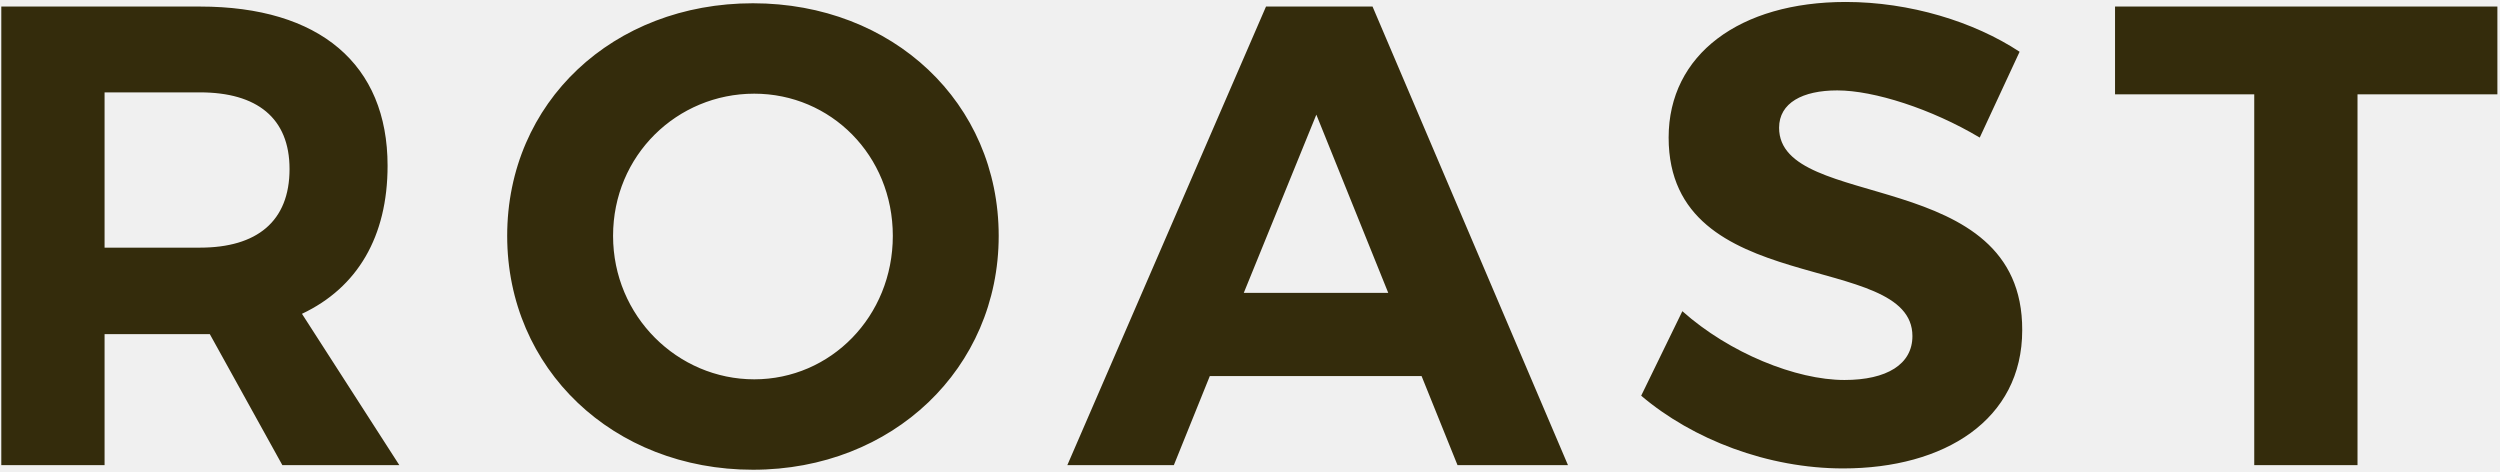
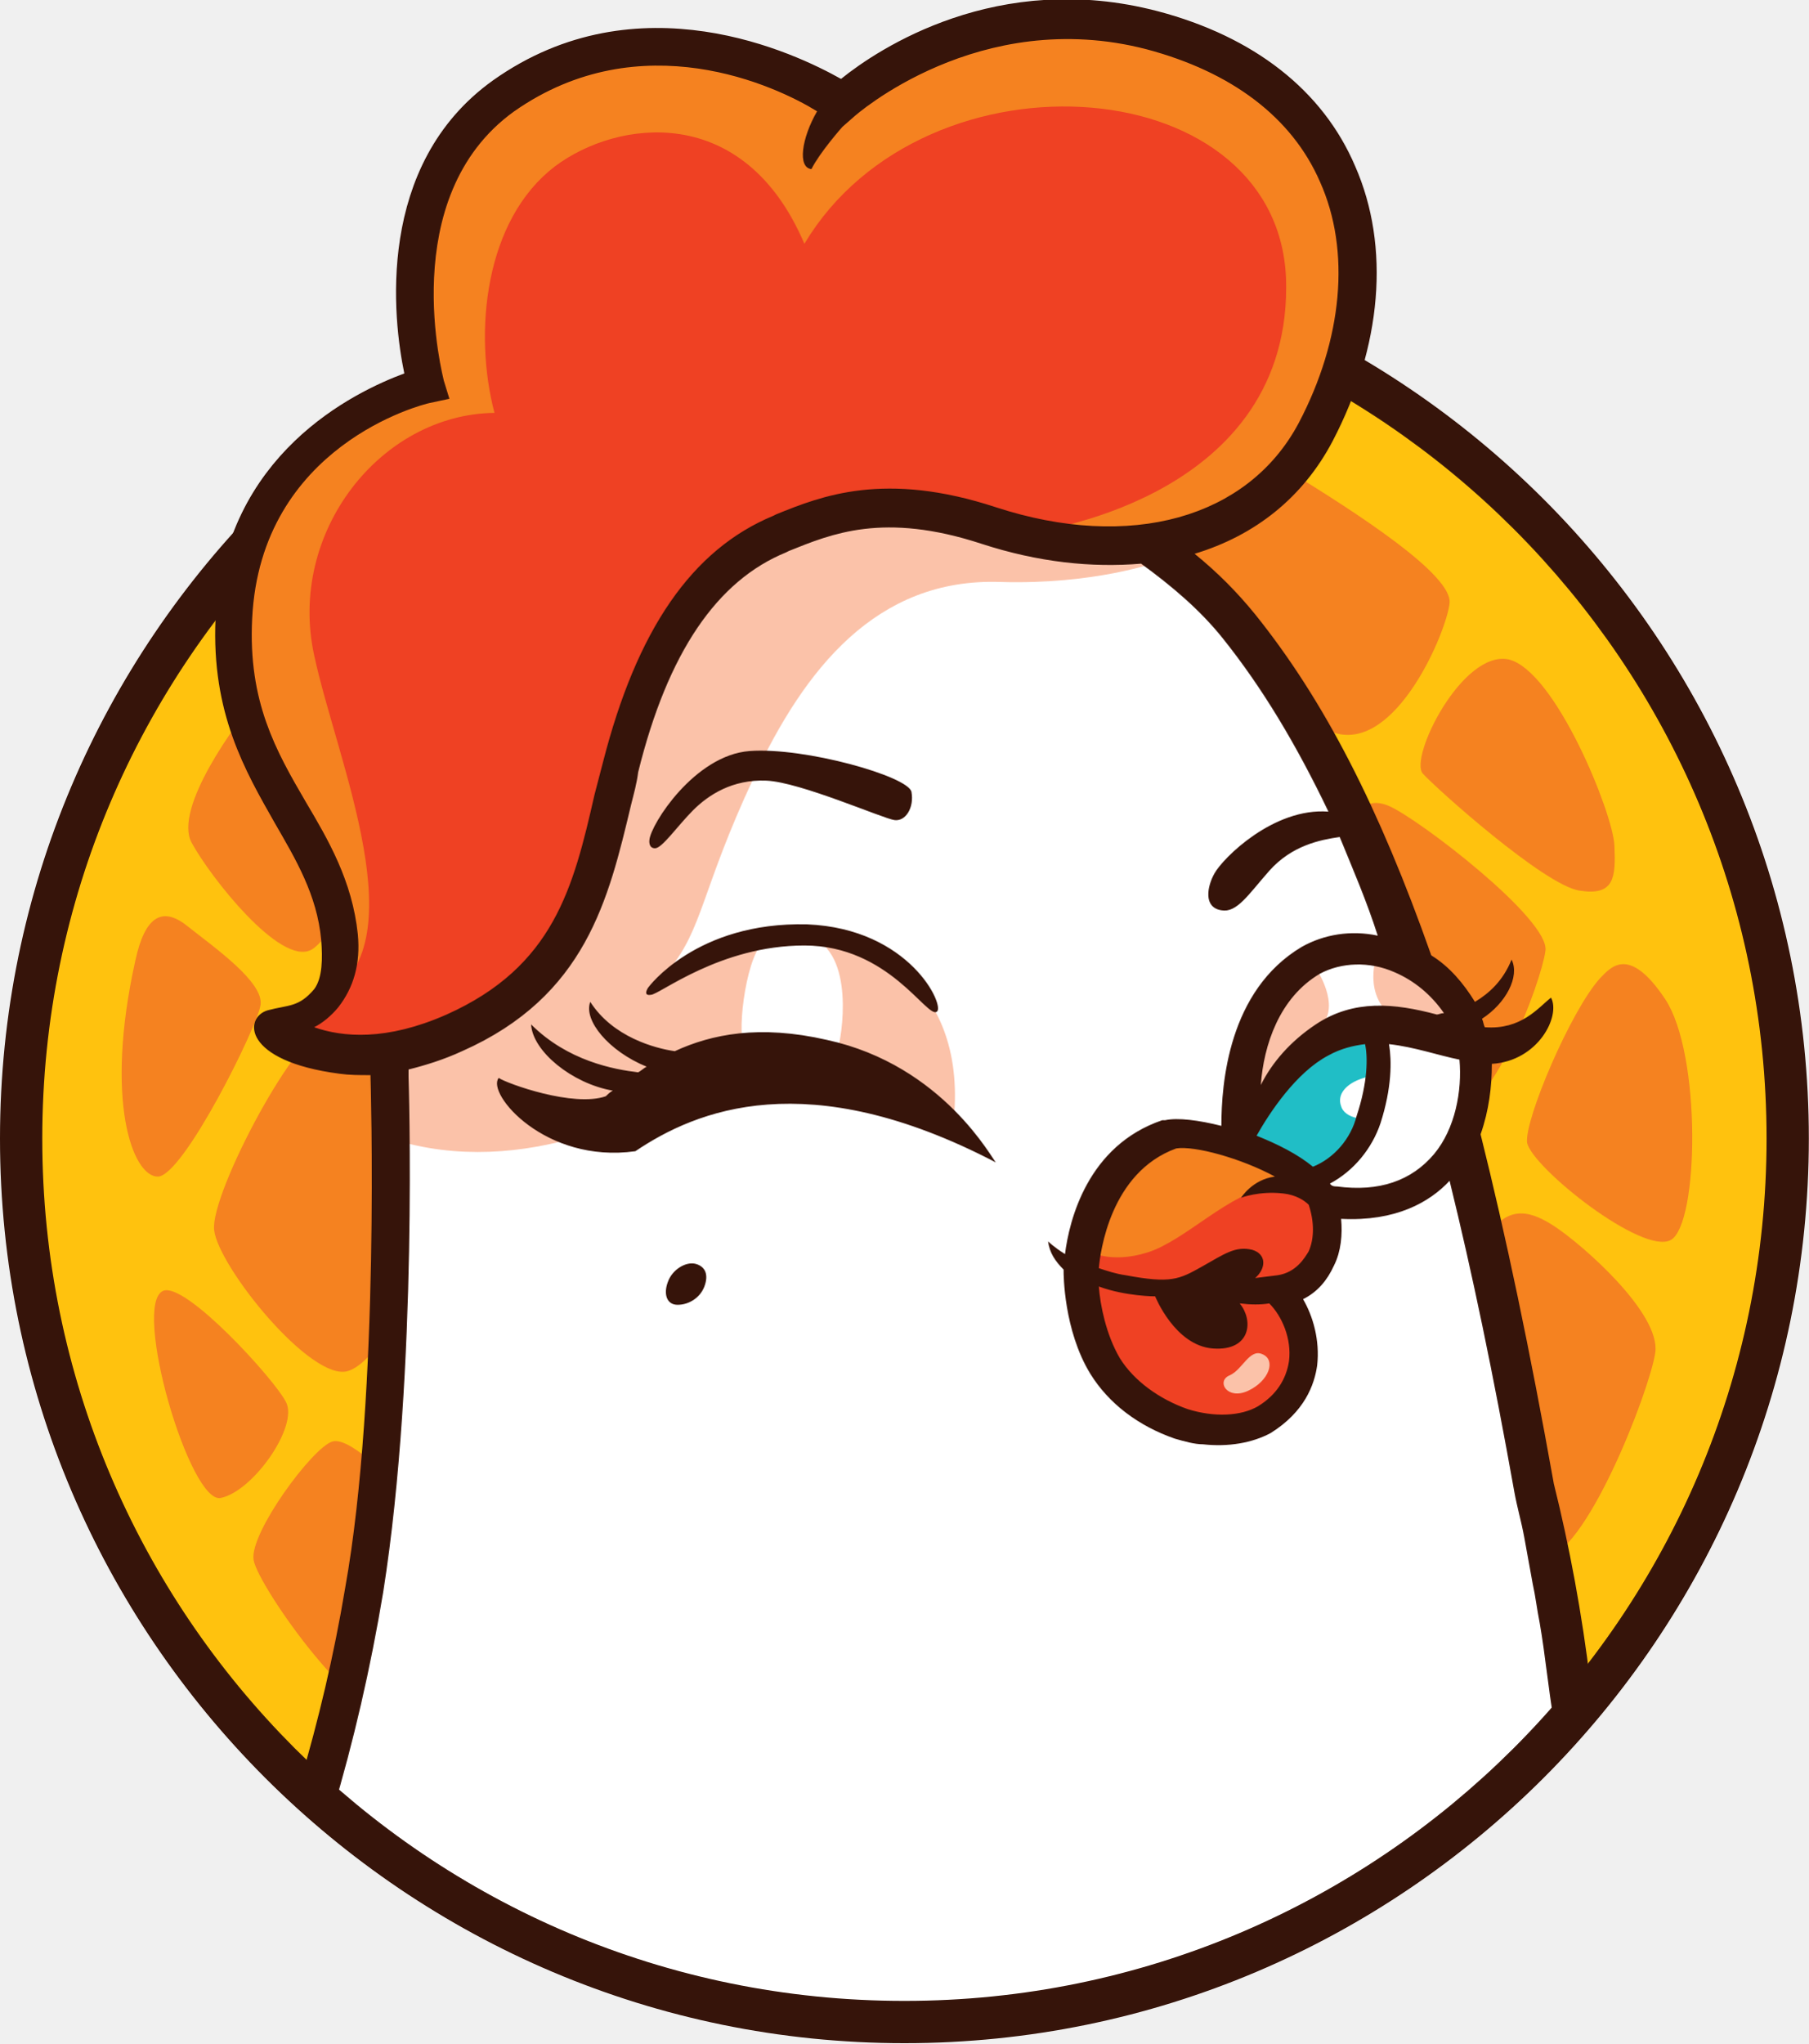
- <svg xmlns="http://www.w3.org/2000/svg" width="159px" height="30px" viewBox="0 0 159 30" version="1.1">
-   <defs />
-   <g id="00.00-Home" stroke="none" stroke-width="1" fill="none" fill-rule="evenodd">
-     <g transform="translate(-640, -23)" fill="#342C0C" id="Header">
-       <g>
-         <g id="roast" transform="translate(640, 23)">
-           <path d="M17.958,29.583 L13.344,21.25 L6.651,21.25 L6.651,29.583 L0.083,29.583 L0.083,0.417 L12.72,0.417 C20.327,0.417 24.65,4.083 24.65,10.542 C24.65,15.042 22.738,18.292 19.205,19.958 L25.398,29.583 L17.958,29.583 Z M6.651,15.75 L12.72,15.75 C16.336,15.75 18.415,14.083 18.415,10.75 C18.415,7.5 16.336,5.875 12.72,5.875 L6.651,5.875 L6.651,15.75 Z M47.887,0.208 C56.783,0.208 63.517,6.542 63.517,15 C63.517,23.417 56.783,29.875 47.887,29.875 C38.991,29.875 32.257,23.458 32.257,15 C32.257,6.5 38.991,0.208 47.887,0.208 Z M47.97,5.958 C43.065,5.958 38.991,9.875 38.991,15 C38.991,20.125 43.107,24.125 47.97,24.125 C52.834,24.125 56.783,20.125 56.783,15 C56.783,9.875 52.834,5.958 47.97,5.958 Z M90.412,23.917 L76.944,23.917 L74.657,29.583 L67.882,29.583 L80.518,0.417 L87.294,0.417 L99.723,29.583 L92.698,29.583 L90.412,23.917 Z M88.292,18.625 L83.719,7.292 L79.105,18.625 L88.292,18.625 Z M117.39,0.125 C121.464,0.125 125.537,1.375 128.447,3.292 L125.911,8.75 C122.835,6.917 119.177,5.75 116.849,5.75 C114.646,5.75 113.15,6.542 113.15,8.125 C113.15,13.5 128.655,10.5 128.613,21 C128.613,26.708 123.667,29.792 117.224,29.792 C112.443,29.792 107.663,27.958 104.379,25.167 L106.998,19.792 C109.991,22.458 114.231,24.167 117.307,24.167 C120.009,24.167 121.63,23.167 121.63,21.375 C121.63,15.875 106.125,19.083 106.125,8.75 C106.125,3.458 110.656,0.125 117.39,0.125 Z M158.834,6 L149.938,6 L149.938,29.583 L143.37,29.583 L143.37,6 L134.516,6 L134.516,0.417 L158.834,0.417 L158.834,6 Z" />
-         </g>
-       </g>
+ <svg xmlns="http://www.w3.org/2000/svg" version="1.1" id="logo" x="0px" y="0px" viewBox="0 0 128.4 145" enable-background="new 0 0 128.4 145" xml:space="preserve">
+   <g id="XMLID_2_">
+     <circle id="XMLID_2209_" fill="#FFC20E" cx="64.2" cy="80.8" r="62.7" />
+     <g id="XMLID_2198_">
+       <path id="XMLID_2208_" fill="#F58220" d="M18.4,49.4c-1.7,1.9-6.1,8-4.8,10.4c1.3,2.4,6.3,8.8,8.5,7.6c2.2-1.2,7.4-12.7,6.1-15.1    C26.9,50,20.5,46.9,18.4,49.4z" />
+       <path id="XMLID_2207_" fill="#F58220" d="M9.6,68.2c0.7-3.3,2-3.9,3.8-2.4c1.9,1.5,5.3,3.9,5.1,5.5c-0.2,1.5-5.5,12.2-7.3,12.2    S7.4,78.1,9.6,68.2z" />
+       <path id="XMLID_2206_" fill="#F58220" d="M23.2,73.1c-1.9-0.4-8.3,11.6-8,14.2c0.3,2.6,6.9,10.8,9.5,10c3.8-1.2,9.1-16.4,7.7-19.5    C30.9,74.8,23.2,73.1,23.2,73.1z" />
+       <path id="XMLID_2205_" fill="#F58220" d="M11.6,91.6c-2.3,0.9,1.9,15.3,4.1,14.7c2.3-0.5,5.5-5.1,4.6-6.8    C19.5,97.9,13.2,91,11.6,91.6z" />
+       <path id="XMLID_2204_" fill="#F58220" d="M28.6,105.9c0,0-3.6-4-5-3.6c-1.4,0.4-5.9,6.5-5.6,8.4c0.3,1.9,7.9,12.6,9.9,10.5    S32.8,108.9,28.6,105.9z" />
+       <path id="XMLID_2203_" fill="#F58220" d="M91.1,33.2c5.4,3.3,12,7.6,11.8,9.6c-0.2,2-3.8,10.6-8.2,9.2C90.3,50.5,79.8,44.2,80,41    C80.2,37.9,84.9,29.5,91.1,33.2z" />
+       <path id="XMLID_2202_" fill="#F58220" d="M107.1,46.8c3.3,0.8,7.4,10.9,7.5,13.2c0.1,2.3,0,3.6-2.5,3.2S102,56,101,54.9    C100,53.8,103.8,46.1,107.1,46.8z" />
+       <path id="XMLID_2201_" fill="#F58220" d="M96.1,58.5c0,0,0.4-2.2,2.5-1.3s11.5,8.1,11.1,10.3c-0.3,2.2-3.8,11.7-7,11.8    C99.6,79.4,92.9,72,92,68S96.1,58.5,96.1,58.5z" />
+       <path id="XMLID_2200_" fill="#F58220" d="M113.6,69.4c0.7-0.7,2-2.4,4.6,1.5c2.6,3.9,2.4,16,0.4,17.1s-9.8-5.1-10.2-6.9    C108.2,79.5,111.5,71.7,113.6,69.4z" />
+       <path id="XMLID_2199_" fill="#F58220" d="M105.4,87.9c1.5-2.2,2.9-2.2,4.9-0.9s7.6,6.2,7.2,9c-0.4,2.7-5,14.6-8,14.6    s-9.3-5.2-9.3-9.5S105.4,87.9,105.4,87.9z" />
    </g>
+     <path id="XMLID_2139_" fill="#FFFFFF" d="M109,105.5c-1.7-9.5-3.4-17.6-5.2-24.7c1.1-2.4,1.2-5.3,0.7-7.3c-0.7-2.4-2.3-4.2-4.2-5.2   C96.7,58,92.8,50.5,88,44.5c-9.3-11.6-29.8-16.7-44.5-10.6C28.8,40,28.1,62.6,27.7,76.3c0,0,0.2,21.1-1.8,36.5   c-0.6,4.7-1.8,9.8-3.3,14.8c11.1,9.9,25.7,15.9,41.7,15.9c19,0,36-8.5,47.5-21.8C111.1,115.8,110.1,110.4,109,105.5z" />
+     <g id="XMLID_2177_" opacity="0.42">
+       <path id="XMLID_2178_" fill="#36140A" d="M97.5,73.5c0,0,0.7,2.4-0.3,6c-0.9,3.3-4.3,5.2-6.9,4.1s-1.5-5.2,0.4-7.2    C92.5,74.5,94.9,73.7,97.5,73.5z" />
+     </g>
+     <path id="XMLID_2176_" fill="#20BEC6" d="M97.5,73.3c1.8,2.4-0.3,10.2-5.2,10.7c-3.9,0.3-3.9-2.7-3.6-4   C89.3,76.9,93,73.5,97.5,73.3z" />
+     <path id="XMLID_2129_" fill="#FBC2A9" d="M43.5,33.9C28.8,40,28.1,62.6,27.7,76.3c0,0,0,1.7,0,4.5c9.7,3.1,18.6-2.2,22.2-3.7   c4-1.6,13.8,1.4,17.8,2.4c1-10.2-6.8-13.3-10.2-13c3.2,1.1,2.3,7.1,1.9,8.2c-0.5,1.1-6.1,0.3-6.6-0.6c-0.5-0.9,0.2-6.7,1.6-7.4   c-0.3,0-4,0.9-6.9,2.1c2.4-2.9,2.3-5.7,6-13.6C57.1,47.5,62.2,41,71,41.3c6.7,0.2,11.1-1.4,11.1-1.4s0-0.3,0-0.9   C71.7,31.4,55.7,28.8,43.5,33.9z M97.7,67.9c0,0-1.2,3.4,2.1,4.8c3.3,1.4,4.8,1,4.8,1S104.1,68.8,97.7,67.9z M88.6,78.4   c0.4-1.4,3.8-4.1,5.2-5.6s-0.4-4.1-0.4-4.1C90.2,70.4,87.9,75.1,88.6,78.4z" />
+     <path id="XMLID_2152_" fill="#FFFFFF" d="M96.8,76.5c-1.3,0.4-1.9,1.2-1.6,2c0.2,0.8,1.8,1.4,3.4,0.2C100,77.5,98.4,76,96.8,76.5z" />
+     <path id="XMLID_2151_" fill="#F58220" d="M76.8,90.2c0,0,0.4-7.8,6.4-9.8c2.1-0.4,8.8,1.8,10.4,4.5c1.6,2.6,0.3,6.3-2.8,6.7   c1.7,1.6,3.4,6.3-1,9.2c-3,2-8.9-0.2-11.3-3.8C76.7,94.2,76.8,90.2,76.8,90.2z" />
+     <g id="XMLID_2149_">
+       <path id="XMLID_2150_" fill="#EF4123" d="M93.8,86.9c0-0.9-0.8-2.8-3.6-2.6c-2.8,0.2-6.1,3.8-8.8,4.6c-2.6,0.8-4.1-0.1-4.1-0.1    s-1.3,8.1,4.8,11c6.1,3,9.2,0.1,10-2.6S91,91.6,91,91.6S93.9,90.7,93.8,86.9z" />
+     </g>
+     <path id="XMLID_2144_" fill="#FBC2A9" d="M89.6,96.1c-0.9-0.4-1.4,1.1-2.3,1.5c-1,0.4-0.2,1.8,1.3,1.1S90.6,96.5,89.6,96.1z" />
+     <g id="XMLID_2134_">
+       <path id="XMLID_2135_" fill="#36140A" d="M64.2,145C28.8,145,0,116.2,0,80.8s28.8-64.2,64.2-64.2c35.4,0,64.2,28.8,64.2,64.2    S99.6,145,64.2,145z M64.2,19.6C30.5,19.6,3,47,3,80.8s27.4,61.2,61.2,61.2c33.7,0,61.2-27.4,61.2-61.2S97.9,19.6,64.2,19.6z" />
+     </g>
+     <path id="XMLID_2133_" fill="#EF4123" d="M55.4,37.9c3.1-1.3,7.2-3.1,14.9-0.6c10,3.3,19.2,0.7,23.1-6.7C99.3,19.5,97,6.1,81.8,2.2   C69-1.2,59.7,7.3,59.7,7.3s-12.5-8.6-24-0.5c-9.4,6.7-5.5,20.6-5.5,20.6s-13,3.1-13.6,16.6c-0.5,11.1,6.7,14.4,7.5,22.6   c0.6,5.7-5,6.2-5,6.2s4.7,4.5,13.2,0.7c9.2-4.1,10-11.6,11.8-18.8C46,47.2,49.1,40.5,55.4,37.9z" />
+     <path id="XMLID_2132_" fill="#F58220" d="M81.8,2.2C69-1.2,59.7,7.3,59.7,7.3s-12.5-8.6-24-0.5c-9.4,6.7-5.5,20.6-5.5,20.6   s-13,3.1-13.6,16.6c-0.5,11.1,6.7,14.4,7.5,22.6c0.2,2-0.3,3.3-1.1,4.2c6.8-3.6,0.9-16.8-0.7-24.3c-1.9-8.7,4.7-17.1,12.8-17.2   c-1.5-5.7-0.7-13.7,4.3-17.5c4.4-3.3,13.4-4.6,17.7,5.5c8.6-14.4,34.3-12.4,34.2,3.1C91.3,35.7,73,37.8,73,37.8l0.1,0.2   c8.9,2,16.7-0.8,20.3-7.5C99.3,19.5,97,6.1,81.8,2.2z" />
+     <path id="XMLID_2126_" fill="#36140A" d="M49.4,89.7c-0.7-0.2-1.7,0.4-2,1.3c-0.3,0.8-0.1,1.6,0.7,1.6c0.8,0,1.6-0.5,1.9-1.3   S50.1,89.9,49.4,89.7z M49.2,57.5c1.1-1.1,2.8-2.2,5.2-2.1c2.4,0.1,8.3,2.7,9.1,2.8c0.8,0.1,1.4-0.9,1.2-2s-7.6-3.2-11.5-2.9   c-3.9,0.3-7,5.2-7.1,6.3c0,0-0.1,0.6,0.4,0.6C47,60.2,48.1,58.6,49.2,57.5z M112.9,119.5c-0.6-5-1.5-9.8-2.6-14.2   c-1.7-9.5-3.4-17.6-5.2-24.8c0.6-1.7,0.8-3.4,0.8-5c3.3-0.2,4.9-3.4,4.2-4.7c-0.9,0.7-2.1,2.3-4.7,2.1c-0.1-0.2-0.1-0.4-0.2-0.6   c1.7-1.1,2.7-3,2.1-4.2c-0.6,1.5-1.6,2.4-2.6,3c-0.8-1.3-1.8-2.5-3.1-3.3C97.9,57.3,94,49.7,89.1,43.6c-1.3-1.6-2.7-3-4.3-4.3   c4.3-1.3,7.7-4,9.8-8c3.5-6.7,4.1-13.8,1.6-19.5C93.9,6.4,89,2.6,82.2,0.8c-11.4-3-19.9,2.7-22.5,4.8c-3.2-1.8-14.4-7.2-24.7,0.1   c-8.4,6-7.1,17-6.3,20.8c-3.5,1.3-12.8,5.7-13.4,17.4c-0.3,6.7,2.1,10.8,4.2,14.5c1.5,2.6,3,5.1,3.3,8.3c0.1,1.3,0.1,2.7-0.5,3.5   c-1.1,1.3-1.8,1.1-3.3,1.5c-1.7,0.5-1.8,3.6,5.1,4.5c0.7,0.1,1.4,0.1,2.2,0.1c0,0,0,0,0,0.1c0,0.2,0.7,22.4-1.8,36.3   c-0.8,4.8-1.9,9.4-3.2,13.8c0.8,0.7,1.5,1.4,2.3,2.1c1.5-5,2.7-10.2,3.6-15.6c2.5-15.8,1.8-36.5,1.8-36.6c0-0.1,0-0.3,0-0.5   c1.2-0.3,2.5-0.7,3.8-1.3c8.8-3.9,10.4-10.8,12-17.5c0.2-0.8,0.4-1.5,0.5-2.3c2.1-8.5,5.6-13.6,10.5-15.6l0.2-0.1   c3-1.2,6.7-2.8,13.7-0.5c4,1.3,7.8,1.7,11.3,1.4c2.2,1.6,4.2,3.3,5.8,5.3c2.8,3.5,5.2,7.5,7.5,12.3c-3.9-0.3-7.5,3.3-8.1,4.4   c-0.5,0.9-0.8,2.4,0.5,2.6c1.1,0.2,1.9-1.1,3.4-2.8c1.6-1.8,3.6-2.2,5-2.4c0.9,2.2,1.9,4.5,2.7,7c-1.9-0.4-3.8-0.1-5.4,0.8   c-5.2,3.1-5.7,9.7-5.7,12.7c-1.6-0.4-3.1-0.6-4-0.4l-0.2,0c-5.3,1.8-6.6,7.1-6.9,9.5c-0.8-0.5-1.2-0.9-1.2-0.9   c0.1,0.8,0.5,1.4,1.1,2c0,0.1,0,0.1,0,0.1l0,0c0,0.2,0,4.2,1.9,7.3c1.3,2.1,3.4,3.7,6,4.6c0.7,0.2,1.4,0.4,2,0.4   c1.8,0.2,3.5-0.1,4.8-0.8c2.4-1.5,3.1-3.4,3.3-4.8c0.2-1.8-0.3-3.5-1-4.7c1-0.5,1.7-1.3,2.2-2.4c0.5-1,0.6-2.2,0.5-3.3   c3.9,0.2,6.3-1.2,7.7-2.7c1.6,6.5,3.1,13.7,4.6,22.1c0.2,1.1,0.5,2.1,0.7,3.2c0.2,1.1,0.4,2.2,0.6,3.3c0.2,0.9,0.3,1.8,0.5,2.8   c0.4,2.3,0.6,4.6,1,6.9c0.1,0.4,0.1,0.7,0.1,1.1c1-1.1,1.9-2.2,2.8-3.3C113.2,119.6,113,119.5,112.9,119.5z M70.7,36   c-7.9-2.6-12.4-0.8-15.6,0.5l-0.2,0.1c-5.8,2.4-9.7,8.1-12.1,17.5c-0.2,0.8-0.4,1.5-0.6,2.3c-1.5,6.6-2.9,12.2-10.5,15.6   c-4.3,1.9-7.4,1.6-9.4,0.9c0.6-0.3,1.2-0.8,1.7-1.4c1.1-1.4,1.6-3.1,1.4-5.2c-0.4-3.8-2.1-6.7-3.7-9.4c-2.1-3.6-4.1-7.1-3.8-13   c0.6-12.3,12.1-15.2,12.6-15.3l1.4-0.3L31.5,27c0-0.1-3.5-13,5-19.1c9-6.3,18.6-1.8,21.5,0c-1.1,1.9-1.4,4-0.4,4.1   c0.6-1.2,2.2-3,2.2-3l0.8-0.7c0.1-0.1,8.9-7.9,20.8-4.8c6,1.6,10.3,4.8,12.3,9.4c2.2,4.9,1.6,11.2-1.5,17.1   C88.6,36.8,80.2,39.1,70.7,36z M93.7,69.1c1.5-0.8,3.5-0.9,5.3-0.1c1.4,0.6,2.6,1.6,3.5,2.9c-0.2,0-0.4,0.1-0.5,0.1   c-3-0.8-5.9-1.1-8.6,0.7c-1.8,1.2-3.1,2.7-3.9,4.3C89.7,74.2,90.8,70.8,93.7,69.1z M91.5,96.6c-0.2,1.3-0.9,2.4-2.2,3.2   c-1.2,0.7-3.1,0.8-5,0.2c-2-0.7-3.8-2-4.8-3.6c-1-1.7-1.4-3.8-1.5-5.1c1.9,0.7,4,0.7,4,0.7s1.4,3.5,4.1,3.7c2.7,0.2,2.9-2,1.9-3.2   c0.8,0.1,1.5,0.1,2.1,0C91,93.4,91.7,95,91.5,96.6z M92.9,88.8c-0.3,0.5-0.9,1.5-2.2,1.7l-1.6,0.2c0.8-0.7,0.8-1.7-0.2-2   c-1.2-0.3-2,0.3-3.6,1.2s-2.2,1.2-5.4,0.6c-0.7-0.1-1.3-0.3-1.9-0.5c0.1-1.1,0.8-6.8,5.5-8.5c1.3-0.2,4.6,0.7,7,2   c-1.6,0.2-2.4,1.5-2.4,1.5s1.3-0.5,3-0.3c0.9,0.1,1.5,0.5,1.8,0.8C93.3,86.7,93.3,87.9,92.9,88.8z M93.2,82.8   c-1.1-0.9-2.5-1.6-4-2.2c0.9-1.6,2.8-4.5,5.1-5.7c0.9-0.5,1.8-0.7,2.6-0.8c0.2,0.9,0.2,2.7-0.6,5.1C95.9,80.8,94.7,82.2,93.2,82.8z    M101.8,81.9c-1.6,1.9-3.9,2.7-6.9,2.3c-0.1,0-0.3,0-0.4-0.1c0,0-0.1-0.1-0.1-0.1c1.7-0.9,3-2.5,3.6-4.3c0.8-2.5,0.8-4.4,0.6-5.6   c1.8,0.2,3.5,0.8,5,1.1C103.8,77.4,103.3,80.1,101.8,81.9z M58.7,73.8c-4.8-1.1-8.2-0.4-10.8,0.8c-1.4-0.2-4.4-1-6-3.5   c-0.5,1.3,1.3,3.5,4,4.6c-0.2,0.1-0.4,0.3-0.6,0.4c-1.7-0.2-5-0.8-7.6-3.4c0.1,1.9,2.9,4.2,5.8,4.7c-0.2,0.1-0.4,0.3-0.5,0.4   c-2.3,0.8-7-0.9-7.6-1.3c-0.9,1.1,3.3,6.1,9.7,5.2c4.3-2.9,12.2-6.2,25.6,0.8C70.5,82.4,67,75.6,58.7,73.8z M46.2,70.6   c0.6,0,4.9-3.5,10.9-3.5c6,0,8.7,5.2,9.4,4.7c0.6-0.4-1.9-5.9-9.2-6.2C49.4,65.4,46,70.1,46,70.1S45.6,70.7,46.2,70.6z" />
  </g>
</svg>
